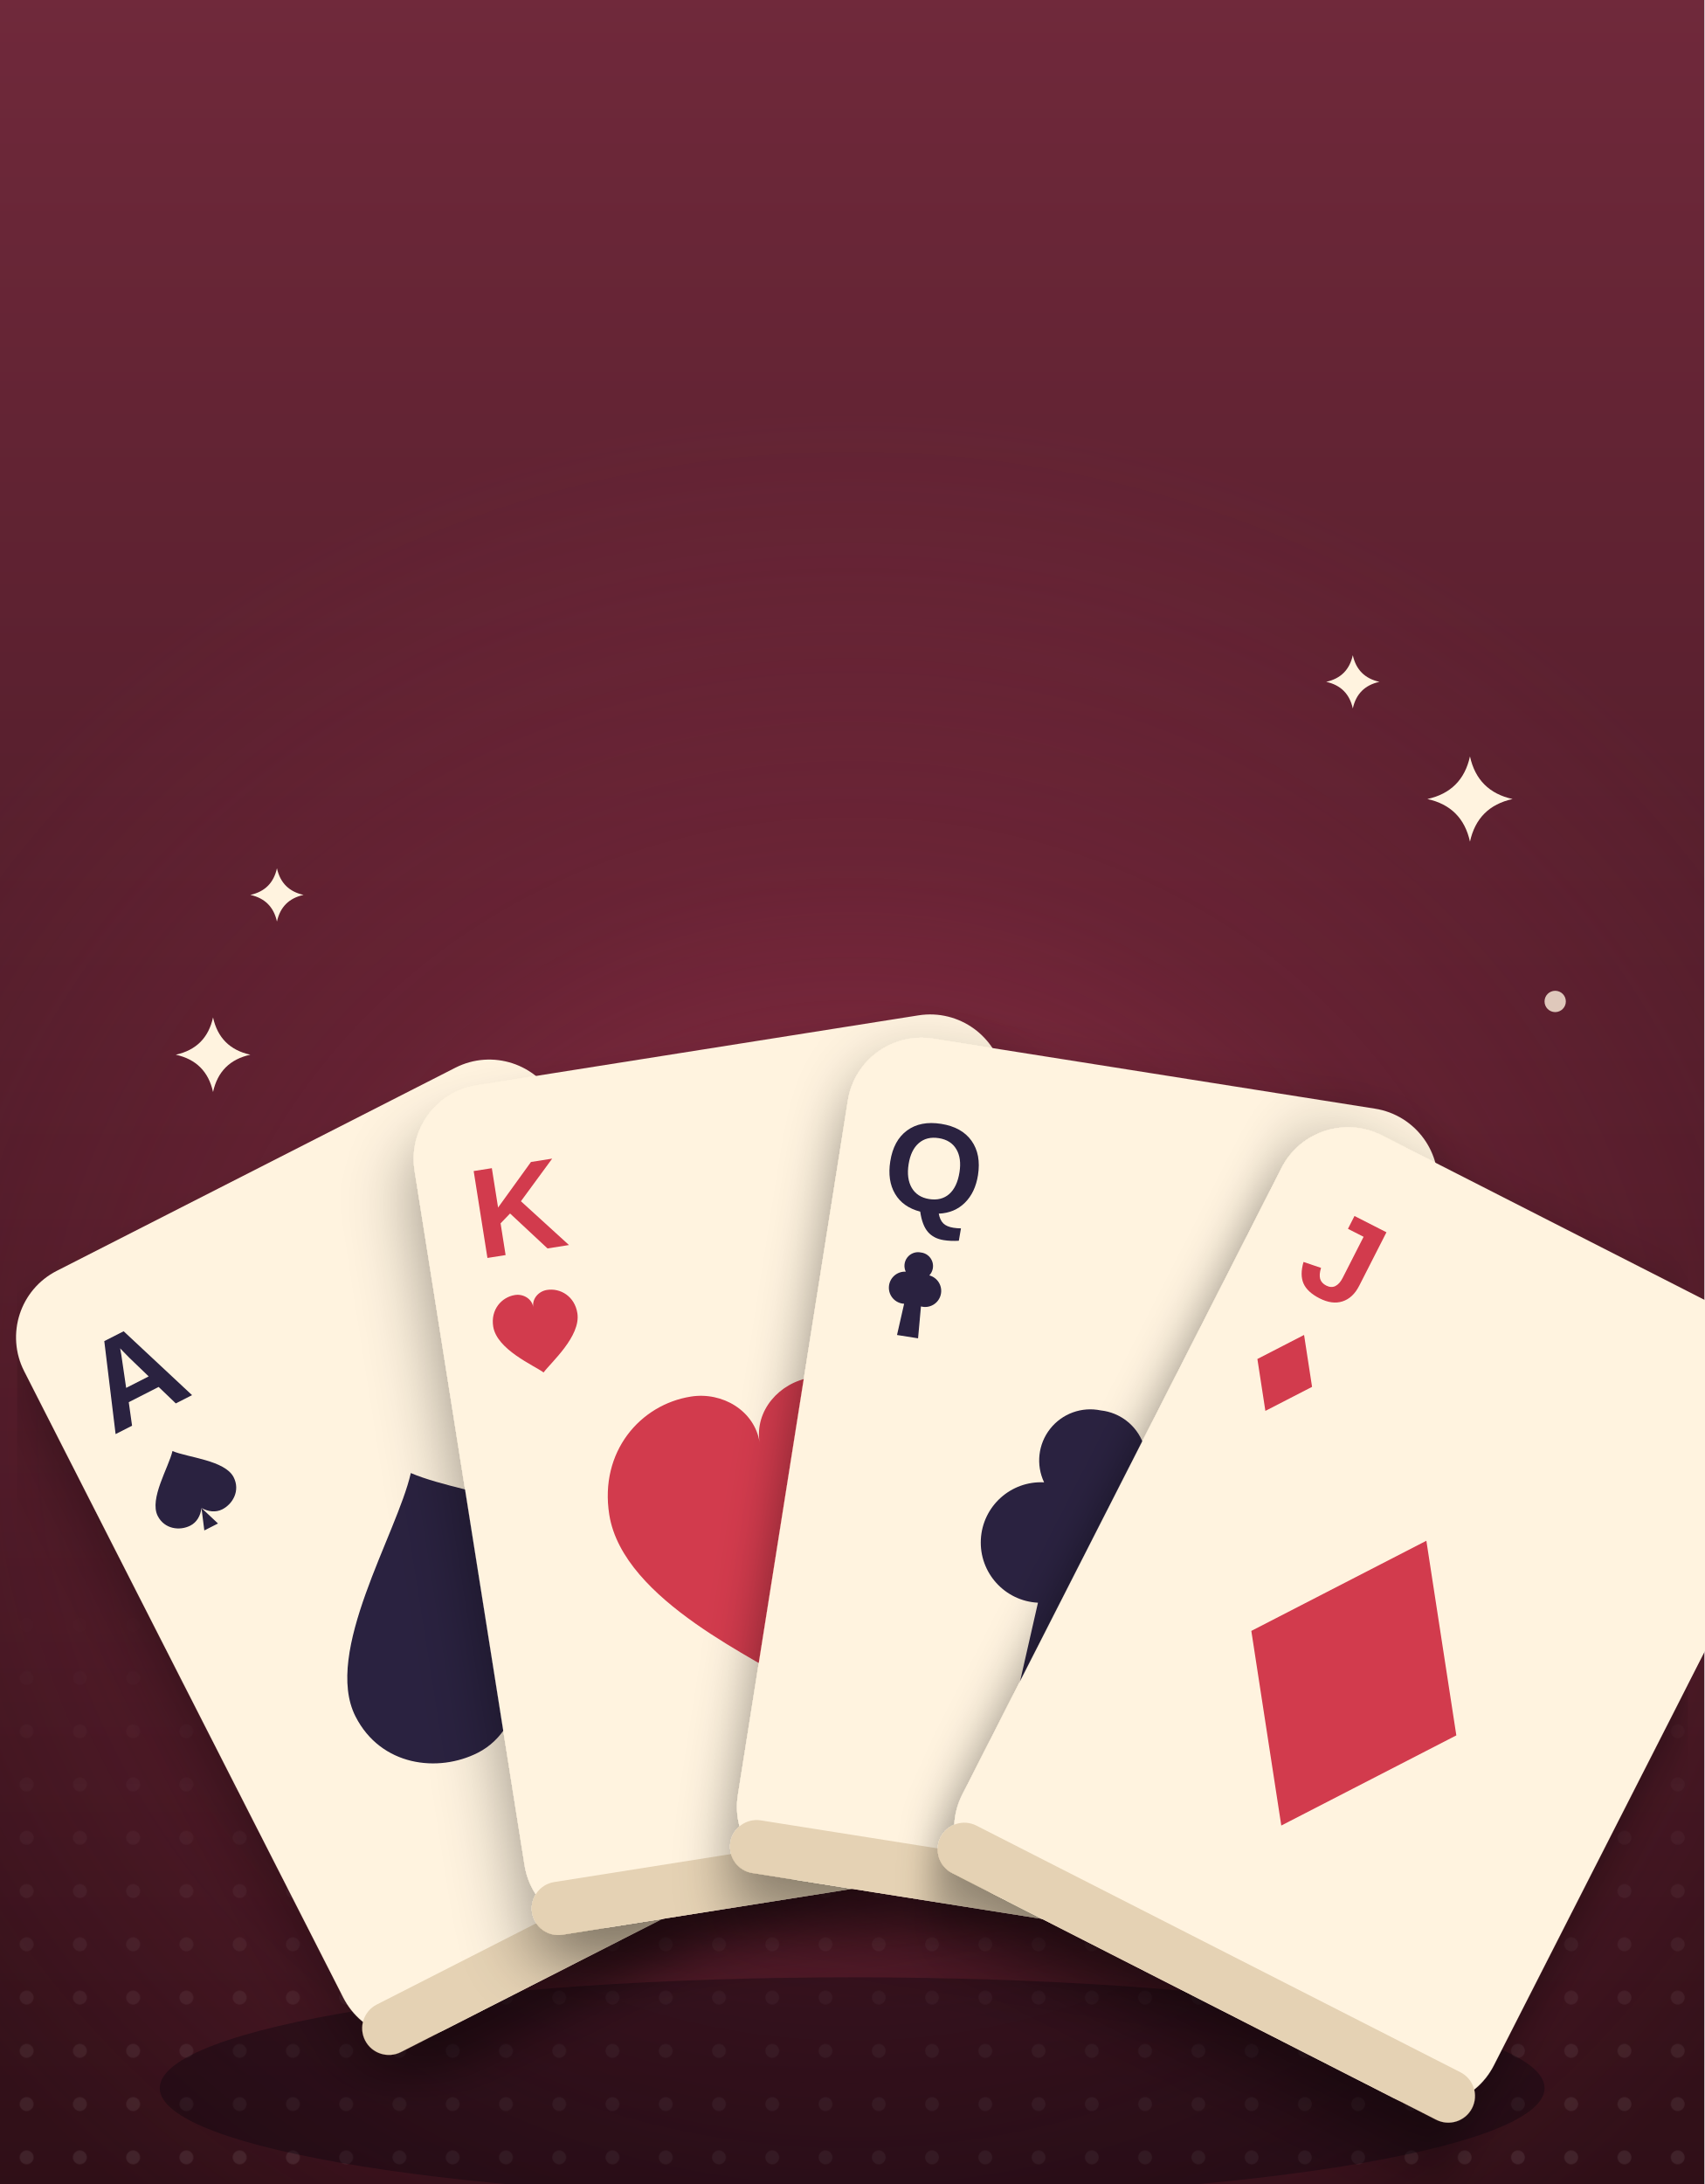
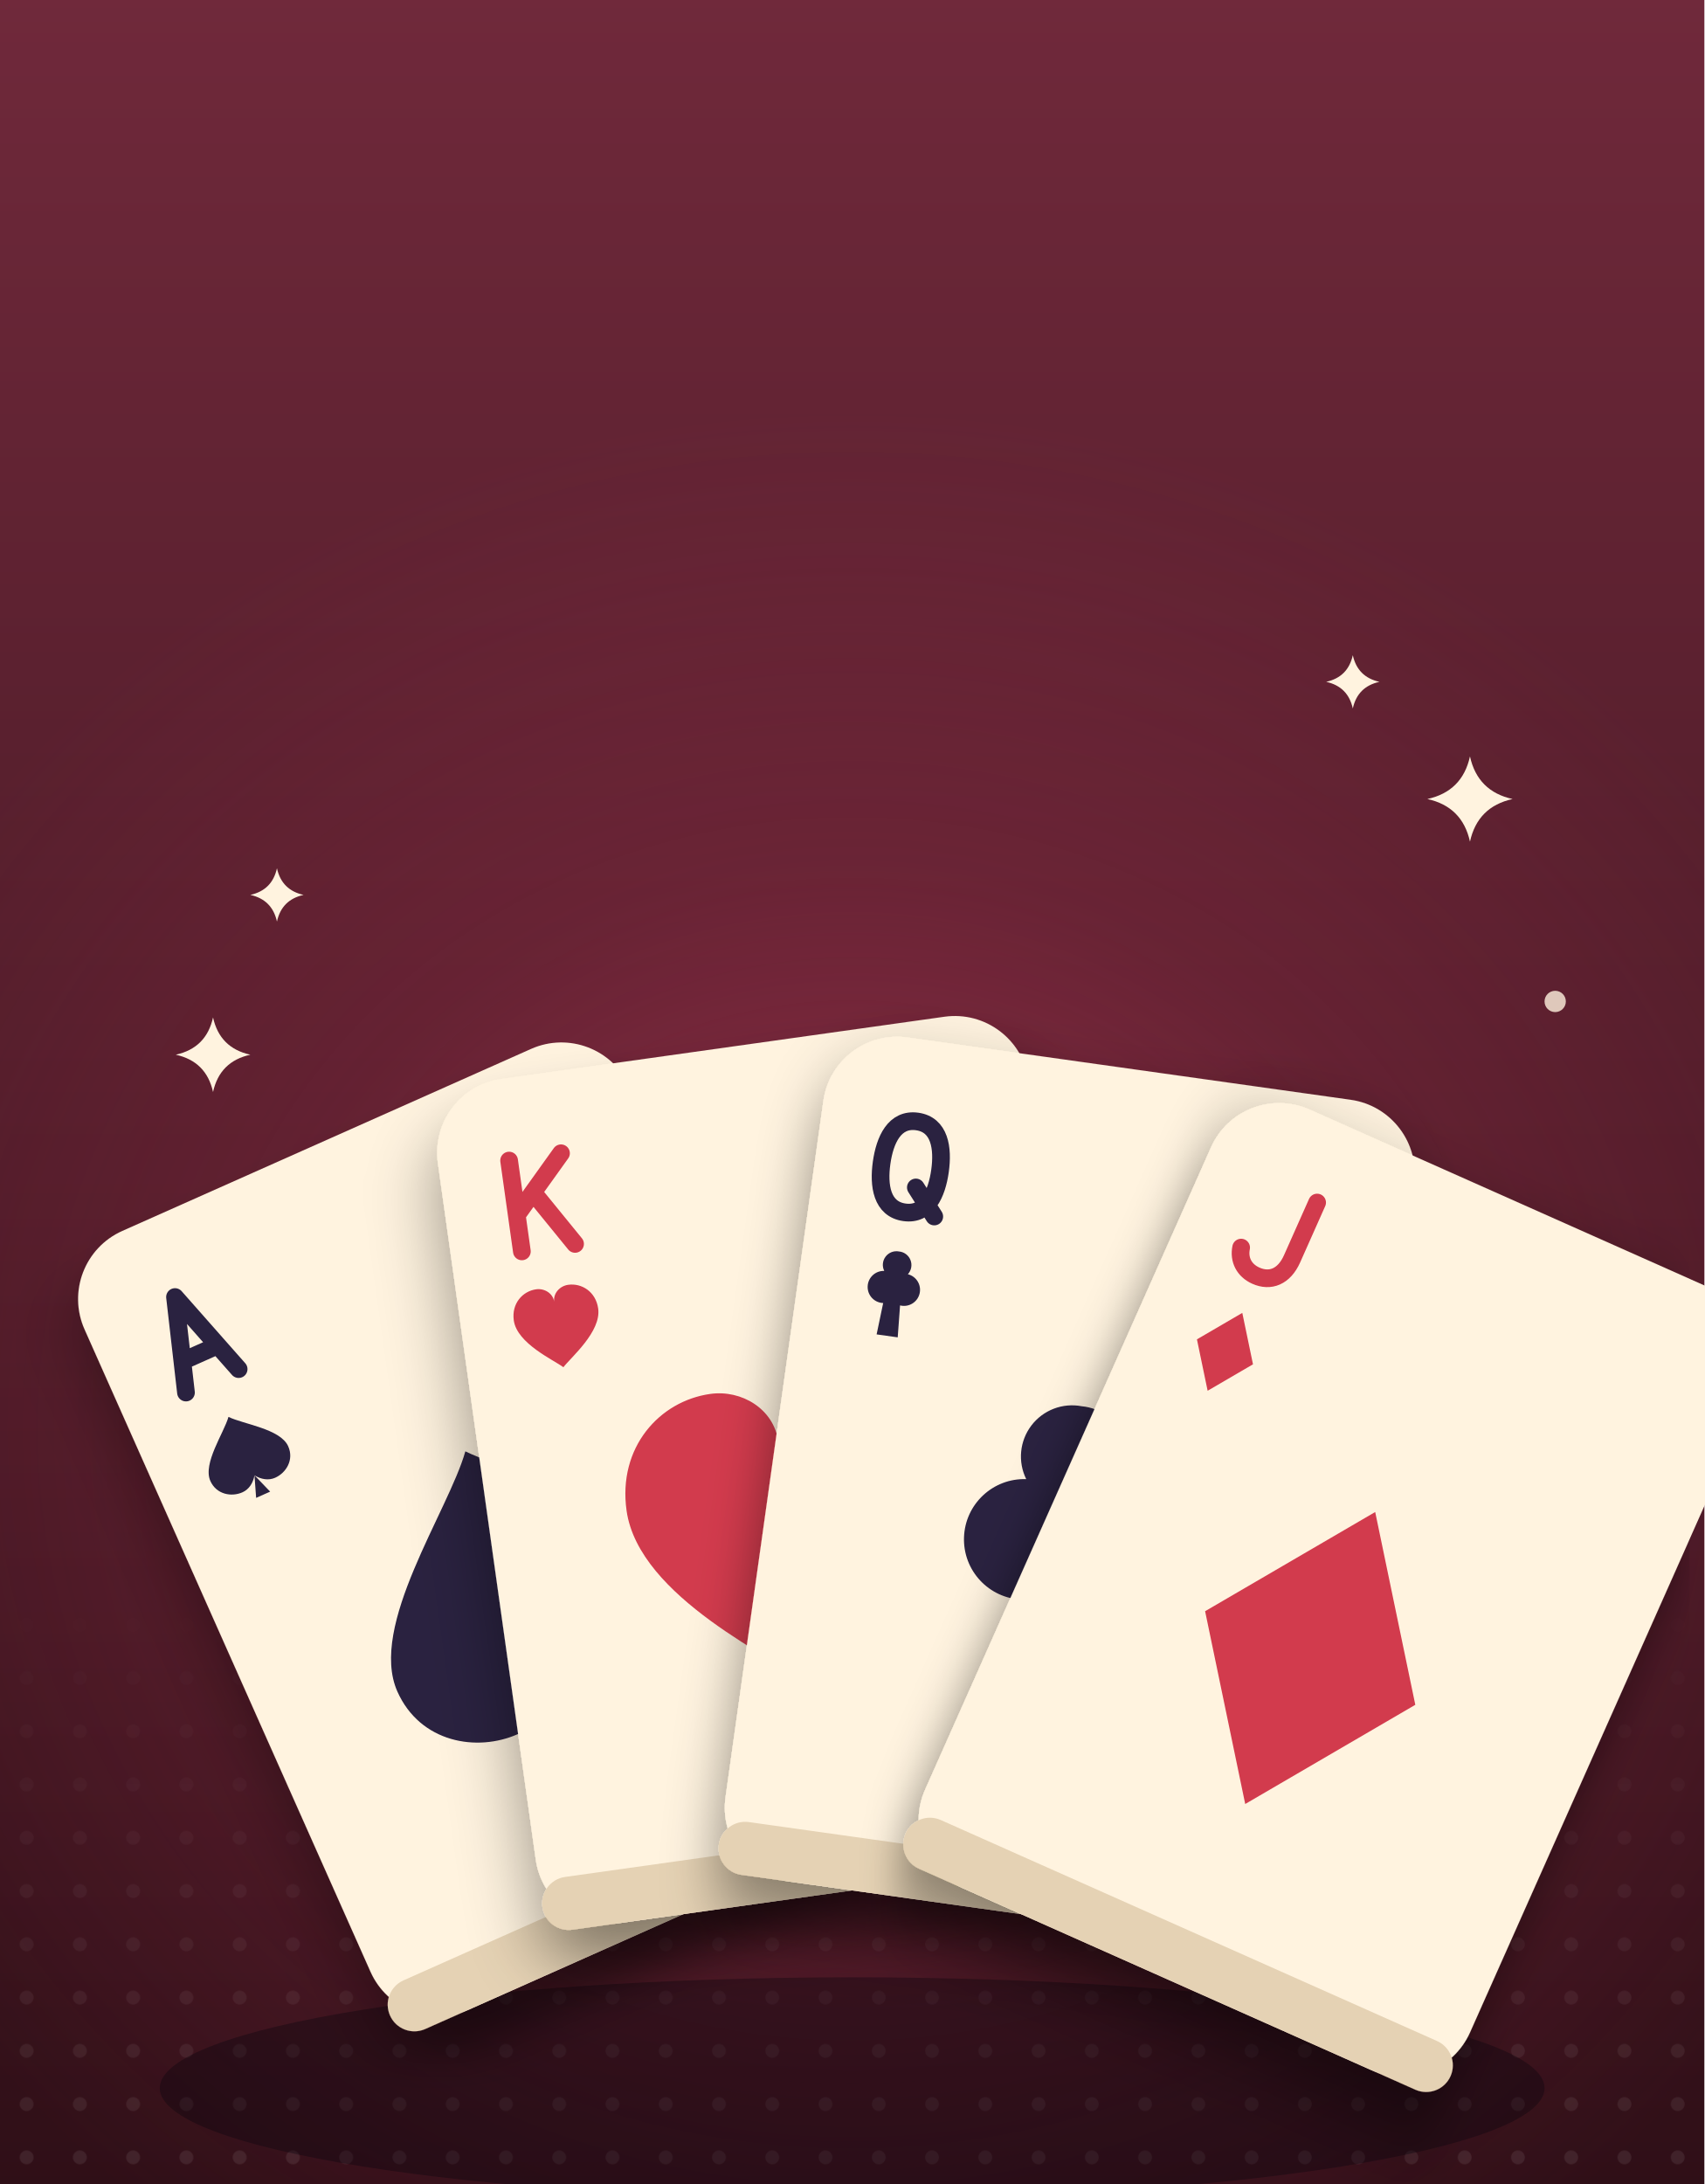
<svg xmlns="http://www.w3.org/2000/svg" viewBox="0 0 320 410" role="img" aria-labelledby="title desc">
  <defs>
    <linearGradient id="bg" x1="0" y1="0" x2="0" y2="1">
      <stop stop-color="#70293b" />
      <stop offset="1" stop-color="#2f0f17" />
    </linearGradient>
    <radialGradient id="glow" cx="50%" cy="50%" r="50%">
      <stop stop-color="#e4446c" stop-opacity=".5" />
      <stop offset=".55" stop-color="#e4446c" stop-opacity=".14" />
      <stop offset="1" stop-color="#e4446c" stop-opacity="0" />
    </radialGradient>
    <pattern id="dots" width="10" height="10" patternUnits="userSpaceOnUse">
      <circle cx="5" cy="5" r="1.3" fill="#fff" />
    </pattern>
    <linearGradient id="dotfade" x1="0" y1="0" x2="0" y2="1">
      <stop stop-color="#fff" stop-opacity="0" />
      <stop offset="1" stop-color="#fff" stop-opacity=".9" />
    </linearGradient>
    <mask id="floor">
      <rect x="0" y="300" width="320" height="110" fill="url(#dotfade)" />
    </mask>
    <filter id="drop" x="-25%" y="-25%" width="150%" height="160%">
      <feDropShadow dx="0" dy="7" stdDeviation="6" flood-color="#05030c" flood-opacity=".42" />
    </filter>
  </defs>
  <rect x="0" y="0" width="320" height="410" fill="url(#bg)" />
  <ellipse cx="160" cy="268" rx="210" ry="190" fill="url(#glow)" />
  <rect x="0" y="300" width="320" height="110" fill="url(#dots)" mask="url(#floor)" opacity="0.09" />
  <path d="M276 142Q277.44 148.56 284 150Q277.44 151.44 276 158Q274.56 151.44 268 150Q274.56 148.56 276 142Z" fill="#fff3df" />
  <path d="M40 191Q41.26 196.74 47 198Q41.26 199.26 40 205Q38.74 199.26 33 198Q38.74 196.74 40 191Z" fill="#fff3df" />
  <circle cx="292" cy="188" r="2" fill="#fff3df" opacity="0.8" />
  <path d="M254 123Q254.9 127.1 259 128Q254.9 128.9 254 133Q253.1 128.9 249 128Q253.1 127.1 254 123Z" fill="#fff3df" />
  <path d="M52 163Q52.9 167.1 57 168Q52.9 168.9 52 173Q51.1 168.9 47 168Q51.1 167.1 52 163Z" fill="#fff3df" />
  <circle cx="30" cy="238" r="2" fill="#fff3df" opacity="0.8" />
  <ellipse cx="160" cy="392" rx="130" ry="20.8" fill="#05030c" opacity="0.35" />
-   <g transform="rotate(-27 160 470)" filter="url(#drop)">
+   <g transform="rotate(-24 160 470)" filter="url(#drop)">
    <rect x="118" y="196" width="112" height="160" fill="#fff3df" rx="14" />
    <rect x="118" y="346" width="112" height="10" fill="#e5d2b4" rx="5" />
-     <text x="136" y="220" font-size="24" fill="#2a2140" text-anchor="middle" dominant-baseline="central" font-family="'Arial Rounded MT Bold','Nunito','Helvetica Neue',Arial,sans-serif" font-weight="800">A</text>
+     <g transform="translate(129.83 211.36) scale(1.23)" stroke="#2a2140" stroke-width="2.7" stroke-linecap="round" stroke-linejoin="round" fill="none">
+       <path d="M.6 14 5 0l4.4 14M2.2 9.4h5.6" fill="none" />
+     </g>
    <path d="M0-1C.25-.7 1-.25 1 .2 1 .55.7.75.42.75.25.75.1.65 0 .5L.18 1H-.18L0 .5C-.1.65-.25.75-.42.75-.7.75-1 .55-1 .2-1-.25-.25-.7 0-1Z" fill="#2a2140" transform="translate(136 244) scale(8)" />
    <path d="M0-1C.25-.7 1-.25 1 .2 1 .55.7.75.42.75.25.75.1.65 0 .5L.18 1H-.18L0 .5C-.1.65-.25.75-.42.75-.7.75-1 .55-1 .2-1-.25-.25-.7 0-1Z" fill="#2a2140" transform="translate(174 290) scale(30)" />
  </g>
-   <g transform="rotate(-9 160 470)" filter="url(#drop)">
+   <g transform="rotate(-8 160 470)" filter="url(#drop)">
    <rect x="118" y="196" width="112" height="160" fill="#fff3df" rx="14" />
    <rect x="118" y="346" width="112" height="10" fill="#e5d2b4" rx="5" />
-     <text x="136" y="220" font-size="24" fill="#d23a4d" text-anchor="middle" dominant-baseline="central" font-family="'Arial Rounded MT Bold','Nunito','Helvetica Neue',Arial,sans-serif" font-weight="800">K</text>
+     <g transform="translate(129.83 211.36) scale(1.23)" stroke="#d23a4d" stroke-width="2.7" stroke-linecap="round" stroke-linejoin="round" fill="none">
+       <path d="M1.2 0v14M9.2 0 1.2 8.4M4.2 5.4 9.4 14" fill="none" />
+     </g>
    <path d="M0 .9C-.2.7-1 .2-1-.35-1-.75-.7-1-.38-1-.18-1 0-.85 0-.65 0-.85.18-1 .38-1 .7-1 1-.75 1-.35 1 .2.2.7 0 .9Z" fill="#d23a4d" transform="translate(136 244) scale(8)" />
    <path d="M0 .9C-.2.7-1 .2-1-.35-1-.75-.7-1-.38-1-.18-1 0-.85 0-.65 0-.85.18-1 .38-1 .7-1 1-.75 1-.35 1 .2.2.7 0 .9Z" fill="#d23a4d" transform="translate(174 290) scale(30)" />
  </g>
-   <g transform="rotate(9 160 470)" filter="url(#drop)">
+   <g transform="rotate(8 160 470)" filter="url(#drop)">
    <rect x="118" y="196" width="112" height="160" fill="#fff3df" rx="14" />
    <rect x="118" y="346" width="112" height="10" fill="#e5d2b4" rx="5" />
-     <text x="136" y="220" font-size="24" fill="#2a2140" text-anchor="middle" dominant-baseline="central" font-family="'Arial Rounded MT Bold','Nunito','Helvetica Neue',Arial,sans-serif" font-weight="800">Q</text>
+     <g transform="translate(129.83 211.36) scale(1.23)" stroke="#2a2140" stroke-width="2.7" stroke-linecap="round" stroke-linejoin="round" fill="none">
+       <path d="M5 0C1.5 0 .5 3.5.5 7s1 7 4.5 7 4.5-3.5 4.5-7S8.5 0 5 0ZM6.2 10l3.4 4" fill="none" />
+     </g>
    <path d="M0-1A.32.32 0 0 1 .28-.5.32.32 0 1 1 .2.25L.25 1H-.25L-.2.25A.32.32 0 1 1-.28-.5.32.32 0 0 1 0-1Z" fill="#2a2140" transform="translate(136 244) scale(8)" />
    <path d="M0-1A.32.32 0 0 1 .28-.5.32.32 0 1 1 .2.25L.25 1H-.25L-.2.25A.32.32 0 1 1-.28-.5.32.32 0 0 1 0-1Z" fill="#2a2140" transform="translate(174 290) scale(30)" />
  </g>
-   <g transform="rotate(27 160 470)" filter="url(#drop)">
+   <g transform="rotate(24 160 470)" filter="url(#drop)">
    <rect x="118" y="196" width="112" height="160" fill="#fff3df" rx="14" />
    <rect x="118" y="346" width="112" height="10" fill="#e5d2b4" rx="5" />
-     <text x="136" y="220" font-size="24" fill="#d23a4d" text-anchor="middle" dominant-baseline="central" font-family="'Arial Rounded MT Bold','Nunito','Helvetica Neue',Arial,sans-serif" font-weight="800">J</text>
+     <g transform="translate(129.83 211.36) scale(1.23)" stroke="#d23a4d" stroke-width="2.7" stroke-linecap="round" stroke-linejoin="round" fill="none">
+       <path d="M8.6 0v9.4C8.6 12.4 7 14 4.6 14 2.6 14 1.2 12.8.8 11" fill="none" />
+     </g>
    <path d="M0-1 .72 0 0 1-.72 0Z" fill="#d23a4d" transform="translate(136 244) scale(8)" />
    <path d="M0-1 .72 0 0 1-.72 0Z" fill="#d23a4d" transform="translate(174 290) scale(30)" />
  </g>
</svg>
